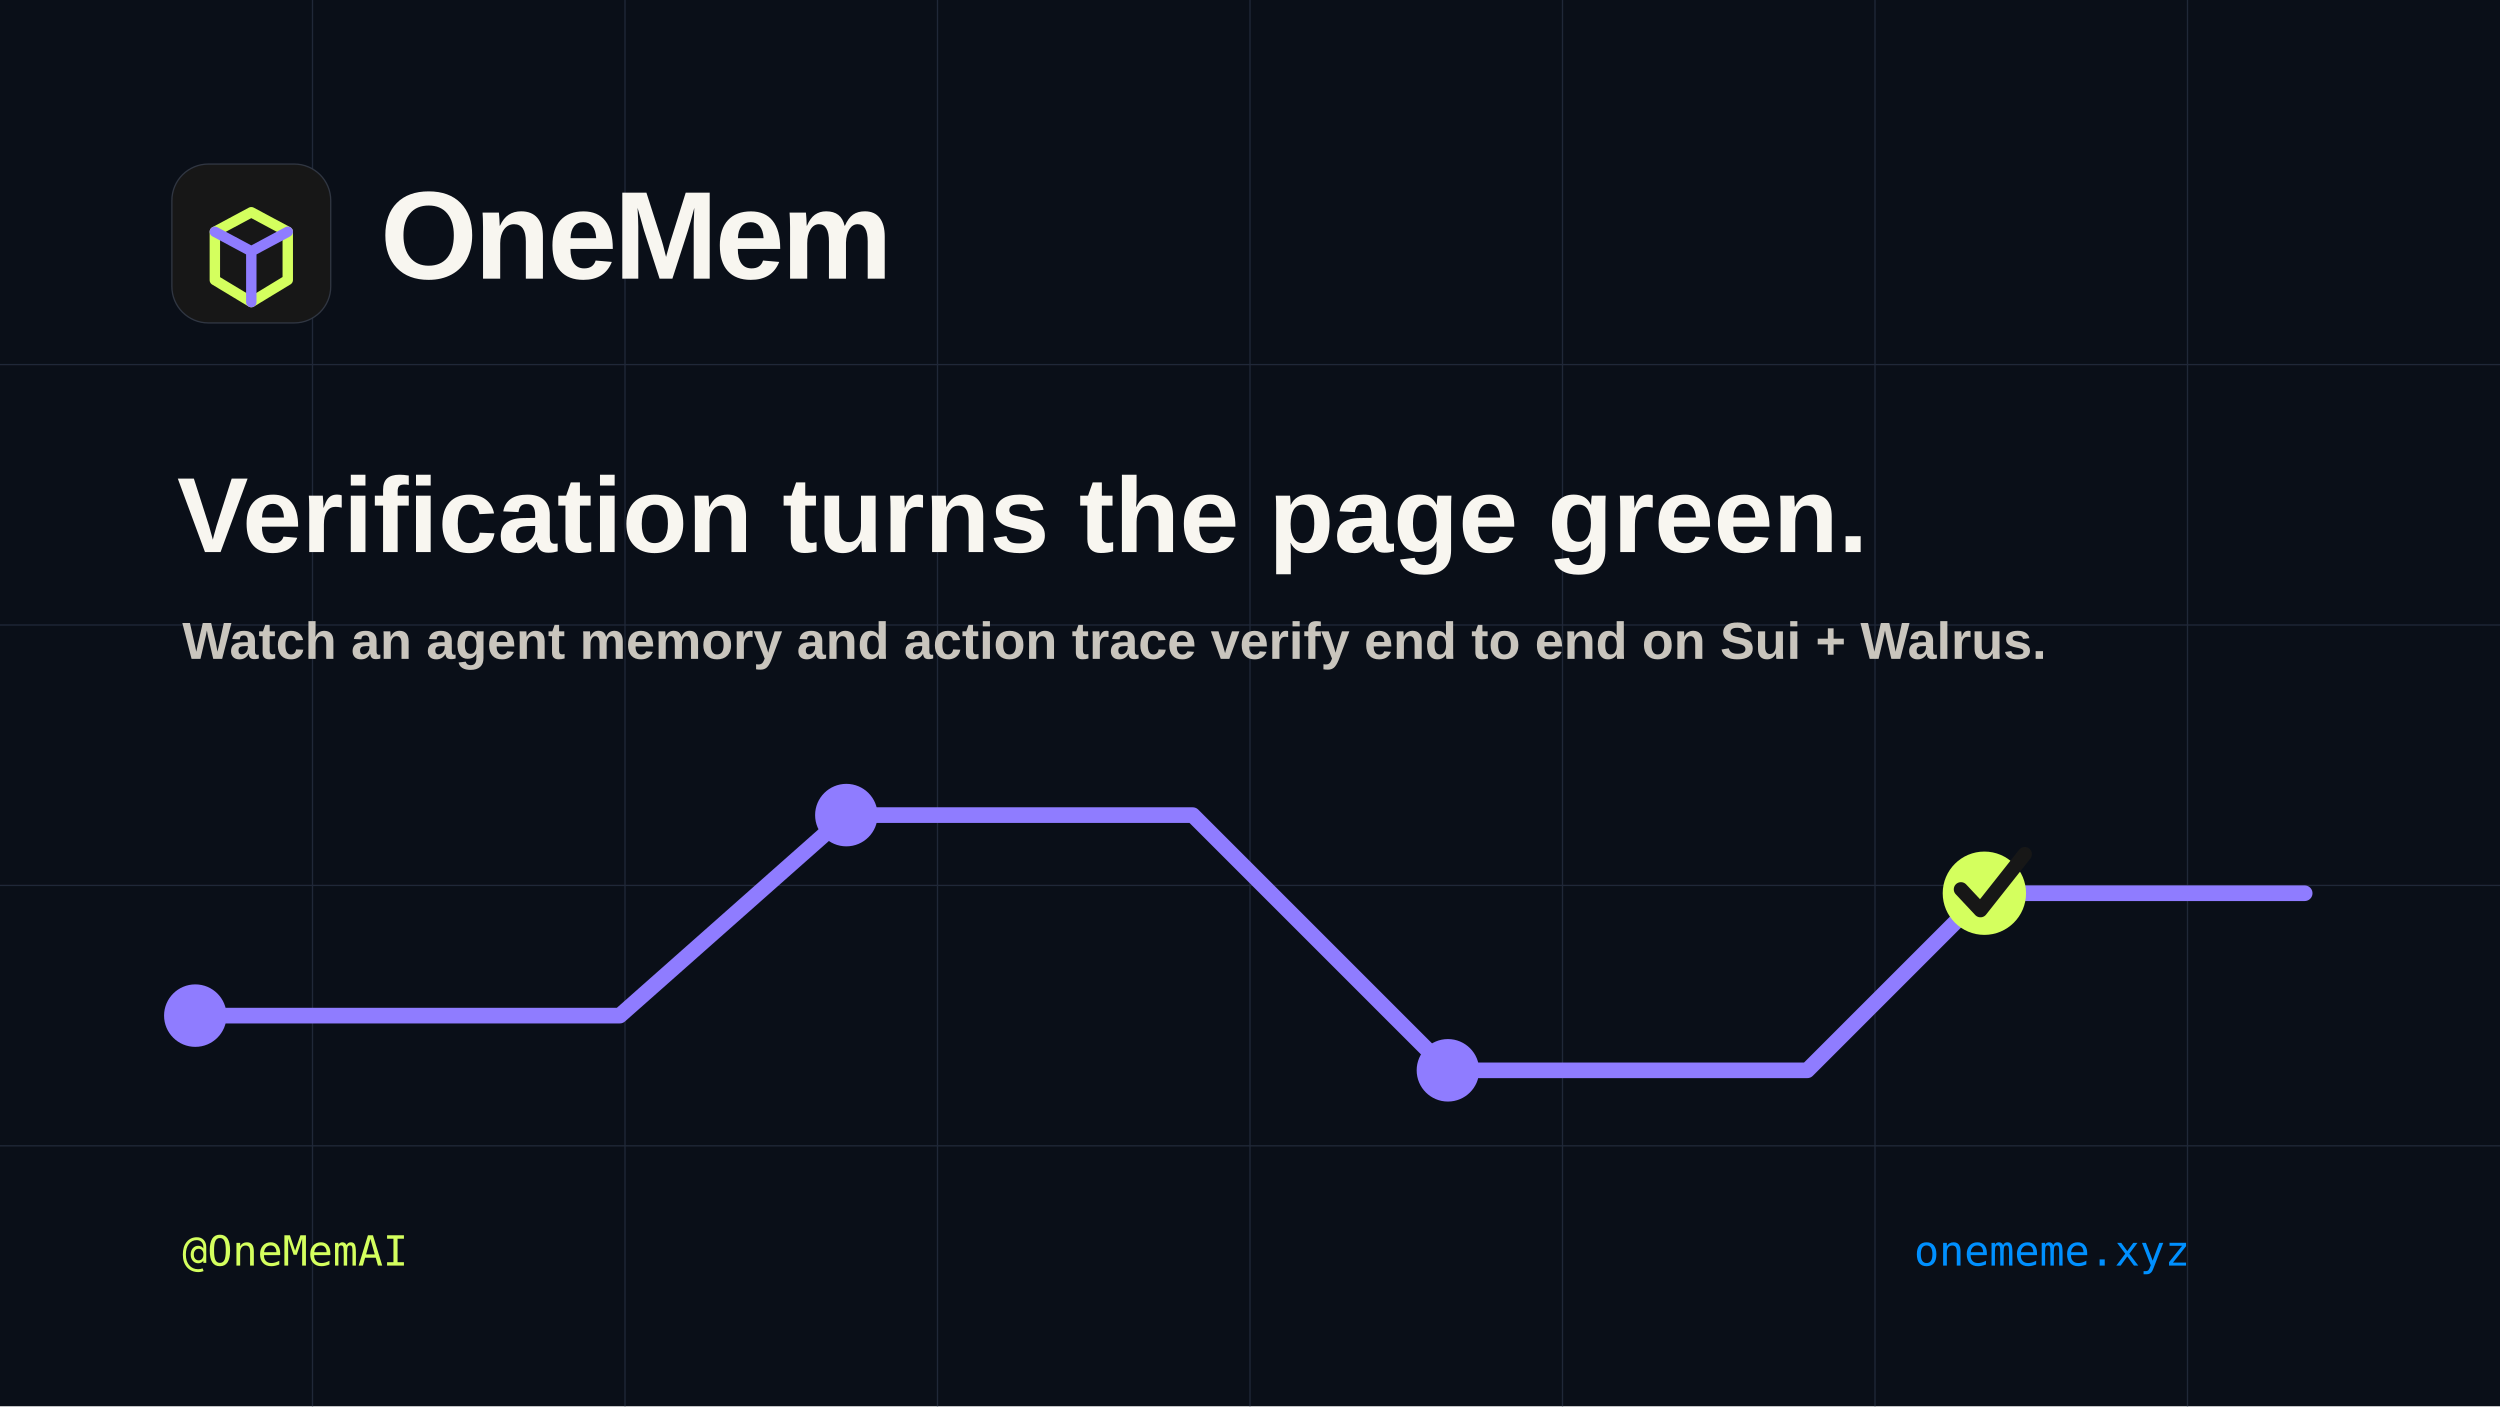
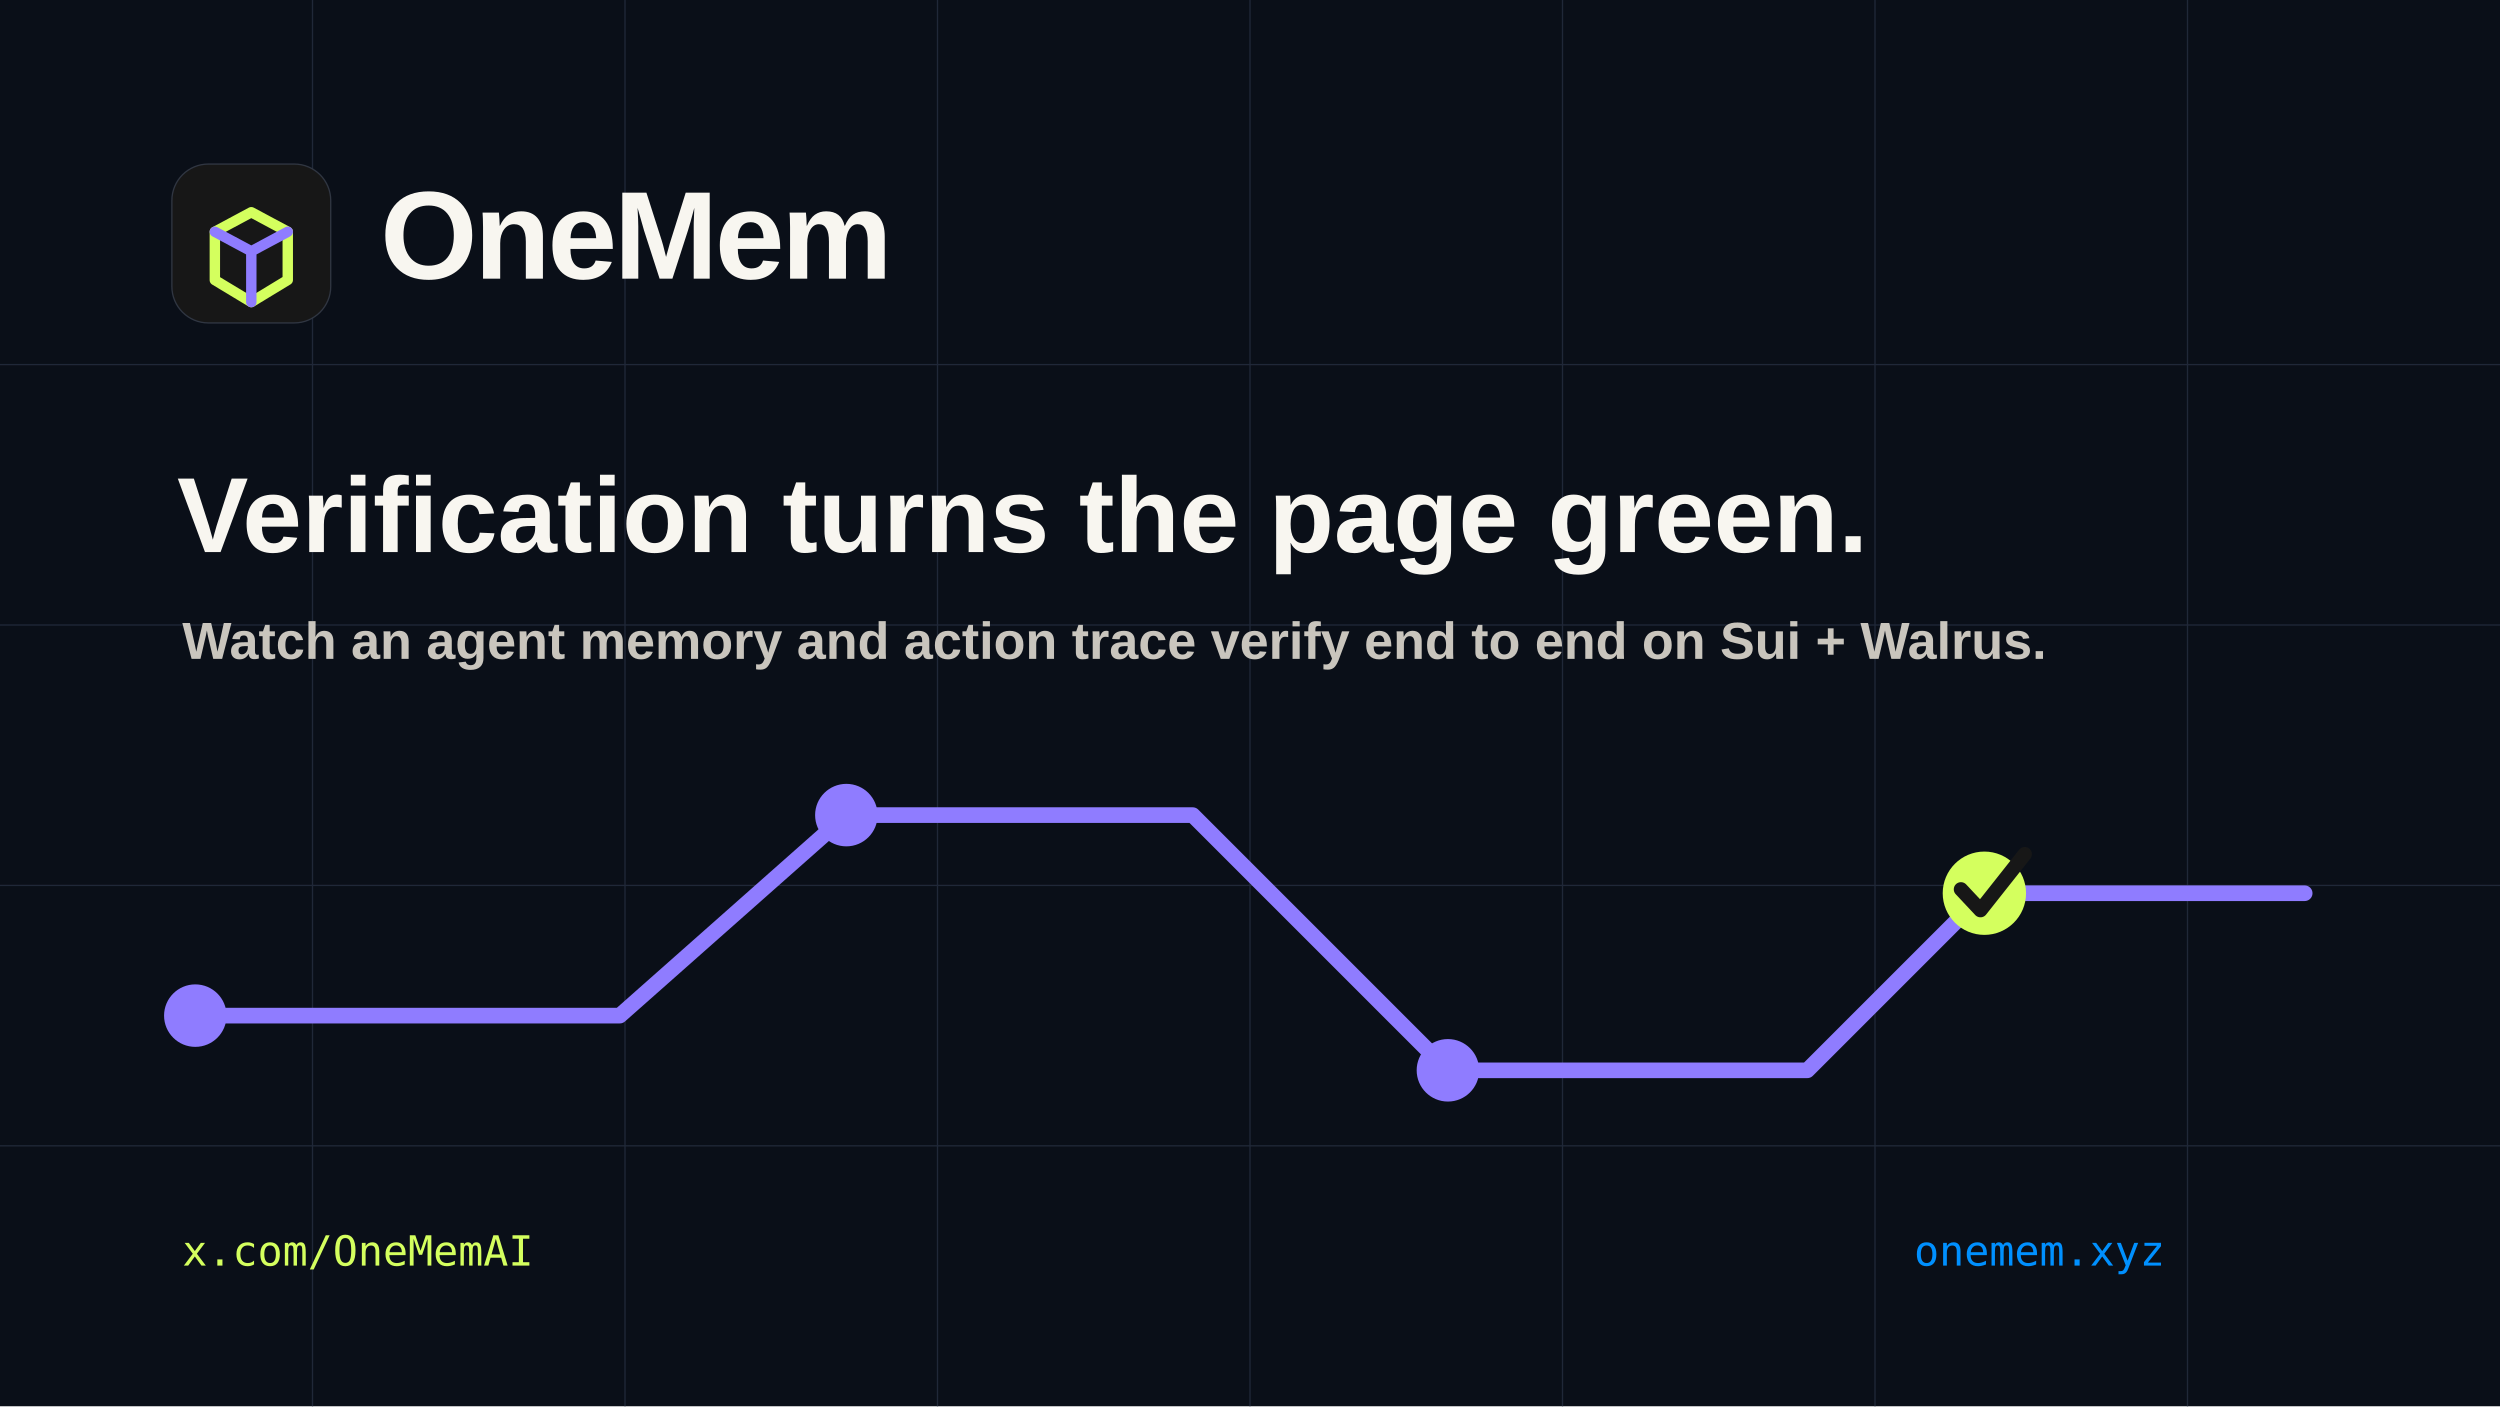
<svg xmlns="http://www.w3.org/2000/svg" width="1920" height="1080" viewBox="0 0 1920 1080" role="img" aria-labelledby="title desc">
  <rect width="1920" height="1080" fill="#0a0f18" />
  <path d="M0 880h1920M0 680h1920M0 480h1920M0 280h1920M240 0v1080M480 0v1080M720 0v1080M960 0v1080M1200 0v1080M1440 0v1080M1680 0v1080" stroke="#202838" stroke-width="1" />
  <rect x="132" y="126" width="122" height="122" rx="28" fill="#171717" stroke="#303642" />
  <path d="M165 178 193 163l28 15v37L193 232l-28-16.9z" fill="none" stroke="#d4ff5e" stroke-width="8" stroke-linejoin="round" />
  <path d="M165 178 193 193l28-15M193 193v39" fill="none" stroke="#8f7cff" stroke-width="8" stroke-linecap="round" stroke-linejoin="round" />
  <text x="292" y="214" fill="#f8f6f0" font-family="Bricolage Grotesque, Hanken Grotesk, Arial, sans-serif" font-size="96" font-weight="800" letter-spacing="-2.4">OneMem</text>
  <text x="136" y="424" fill="#f8f6f0" font-family="Bricolage Grotesque, Hanken Grotesk, Arial, sans-serif" font-size="82" font-weight="800">Verification turns the page green.</text>
  <text x="140" y="506" fill="#c9c5bd" font-family="Hanken Grotesk, Arial, sans-serif" font-size="40" font-weight="700">Watch an agent memory and action trace verify end to end on Sui + Walrus.</text>
  <path d="M150 780h326l174-154h266l196 196h276l136-136h246" fill="none" stroke="#8f7cff" stroke-width="12" stroke-linecap="round" stroke-linejoin="round" />
  <circle cx="150" cy="780" r="24" fill="#8f7cff" />
  <circle cx="650" cy="626" r="24" fill="#8f7cff" />
  <circle cx="1112" cy="822" r="24" fill="#8f7cff" />
  <circle cx="1524" cy="686" r="32" fill="#d4ff5e" />
  <path d="m1506 683 15 16 34-43" fill="none" stroke="#171717" stroke-width="11" stroke-linecap="round" stroke-linejoin="round" />
-   <text x="140" y="972" fill="#d4ff5e" font-family="JetBrains Mono, SFMono-Regular, Consolas, monospace" font-size="32">@OneMemAI</text>
-   <text x="1470" y="972" fill="#0090ff" font-family="JetBrains Mono, SFMono-Regular, Consolas, monospace" font-size="32">onememe.xyz</text>
+   <text x="140" y="972" fill="#d4ff5e" font-family="JetBrains Mono, SFMono-Regular, Consolas, monospace" font-size="32">x.com/OneMemAI</text>
+   <text x="1470" y="972" fill="#0090ff" font-family="JetBrains Mono, SFMono-Regular, Consolas, monospace" font-size="32">onemem.xyz</text>
</svg>
